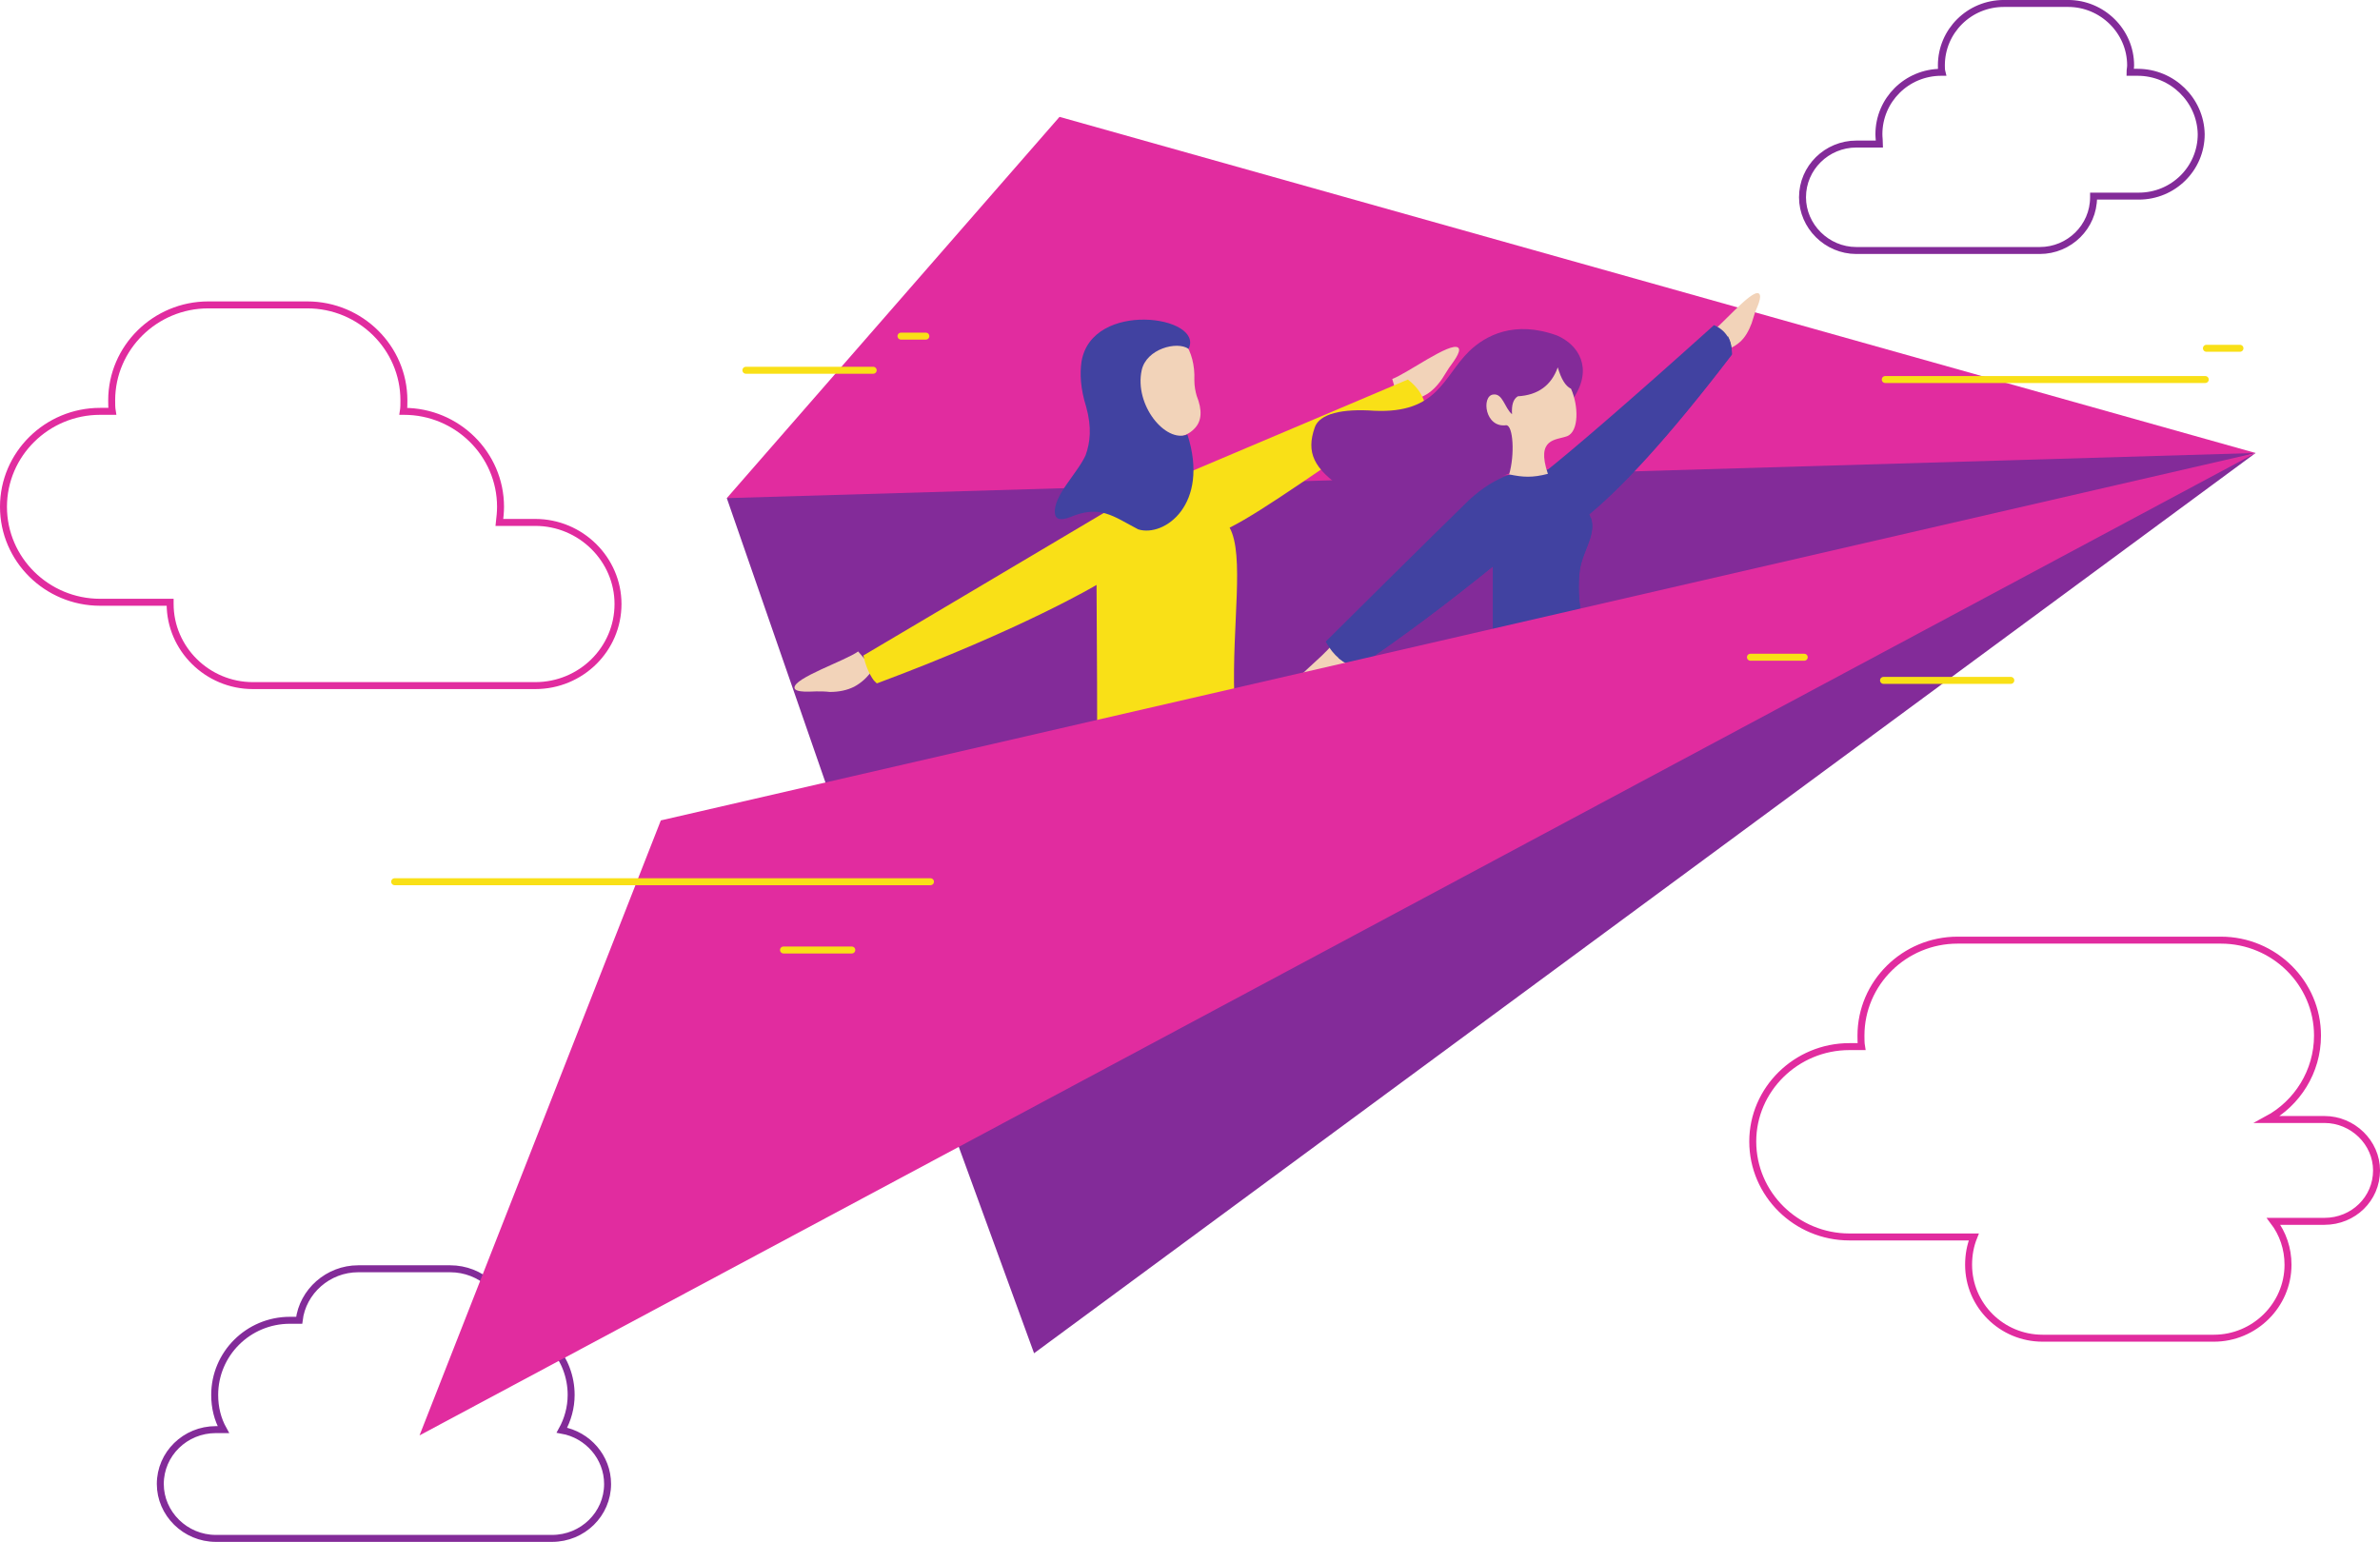
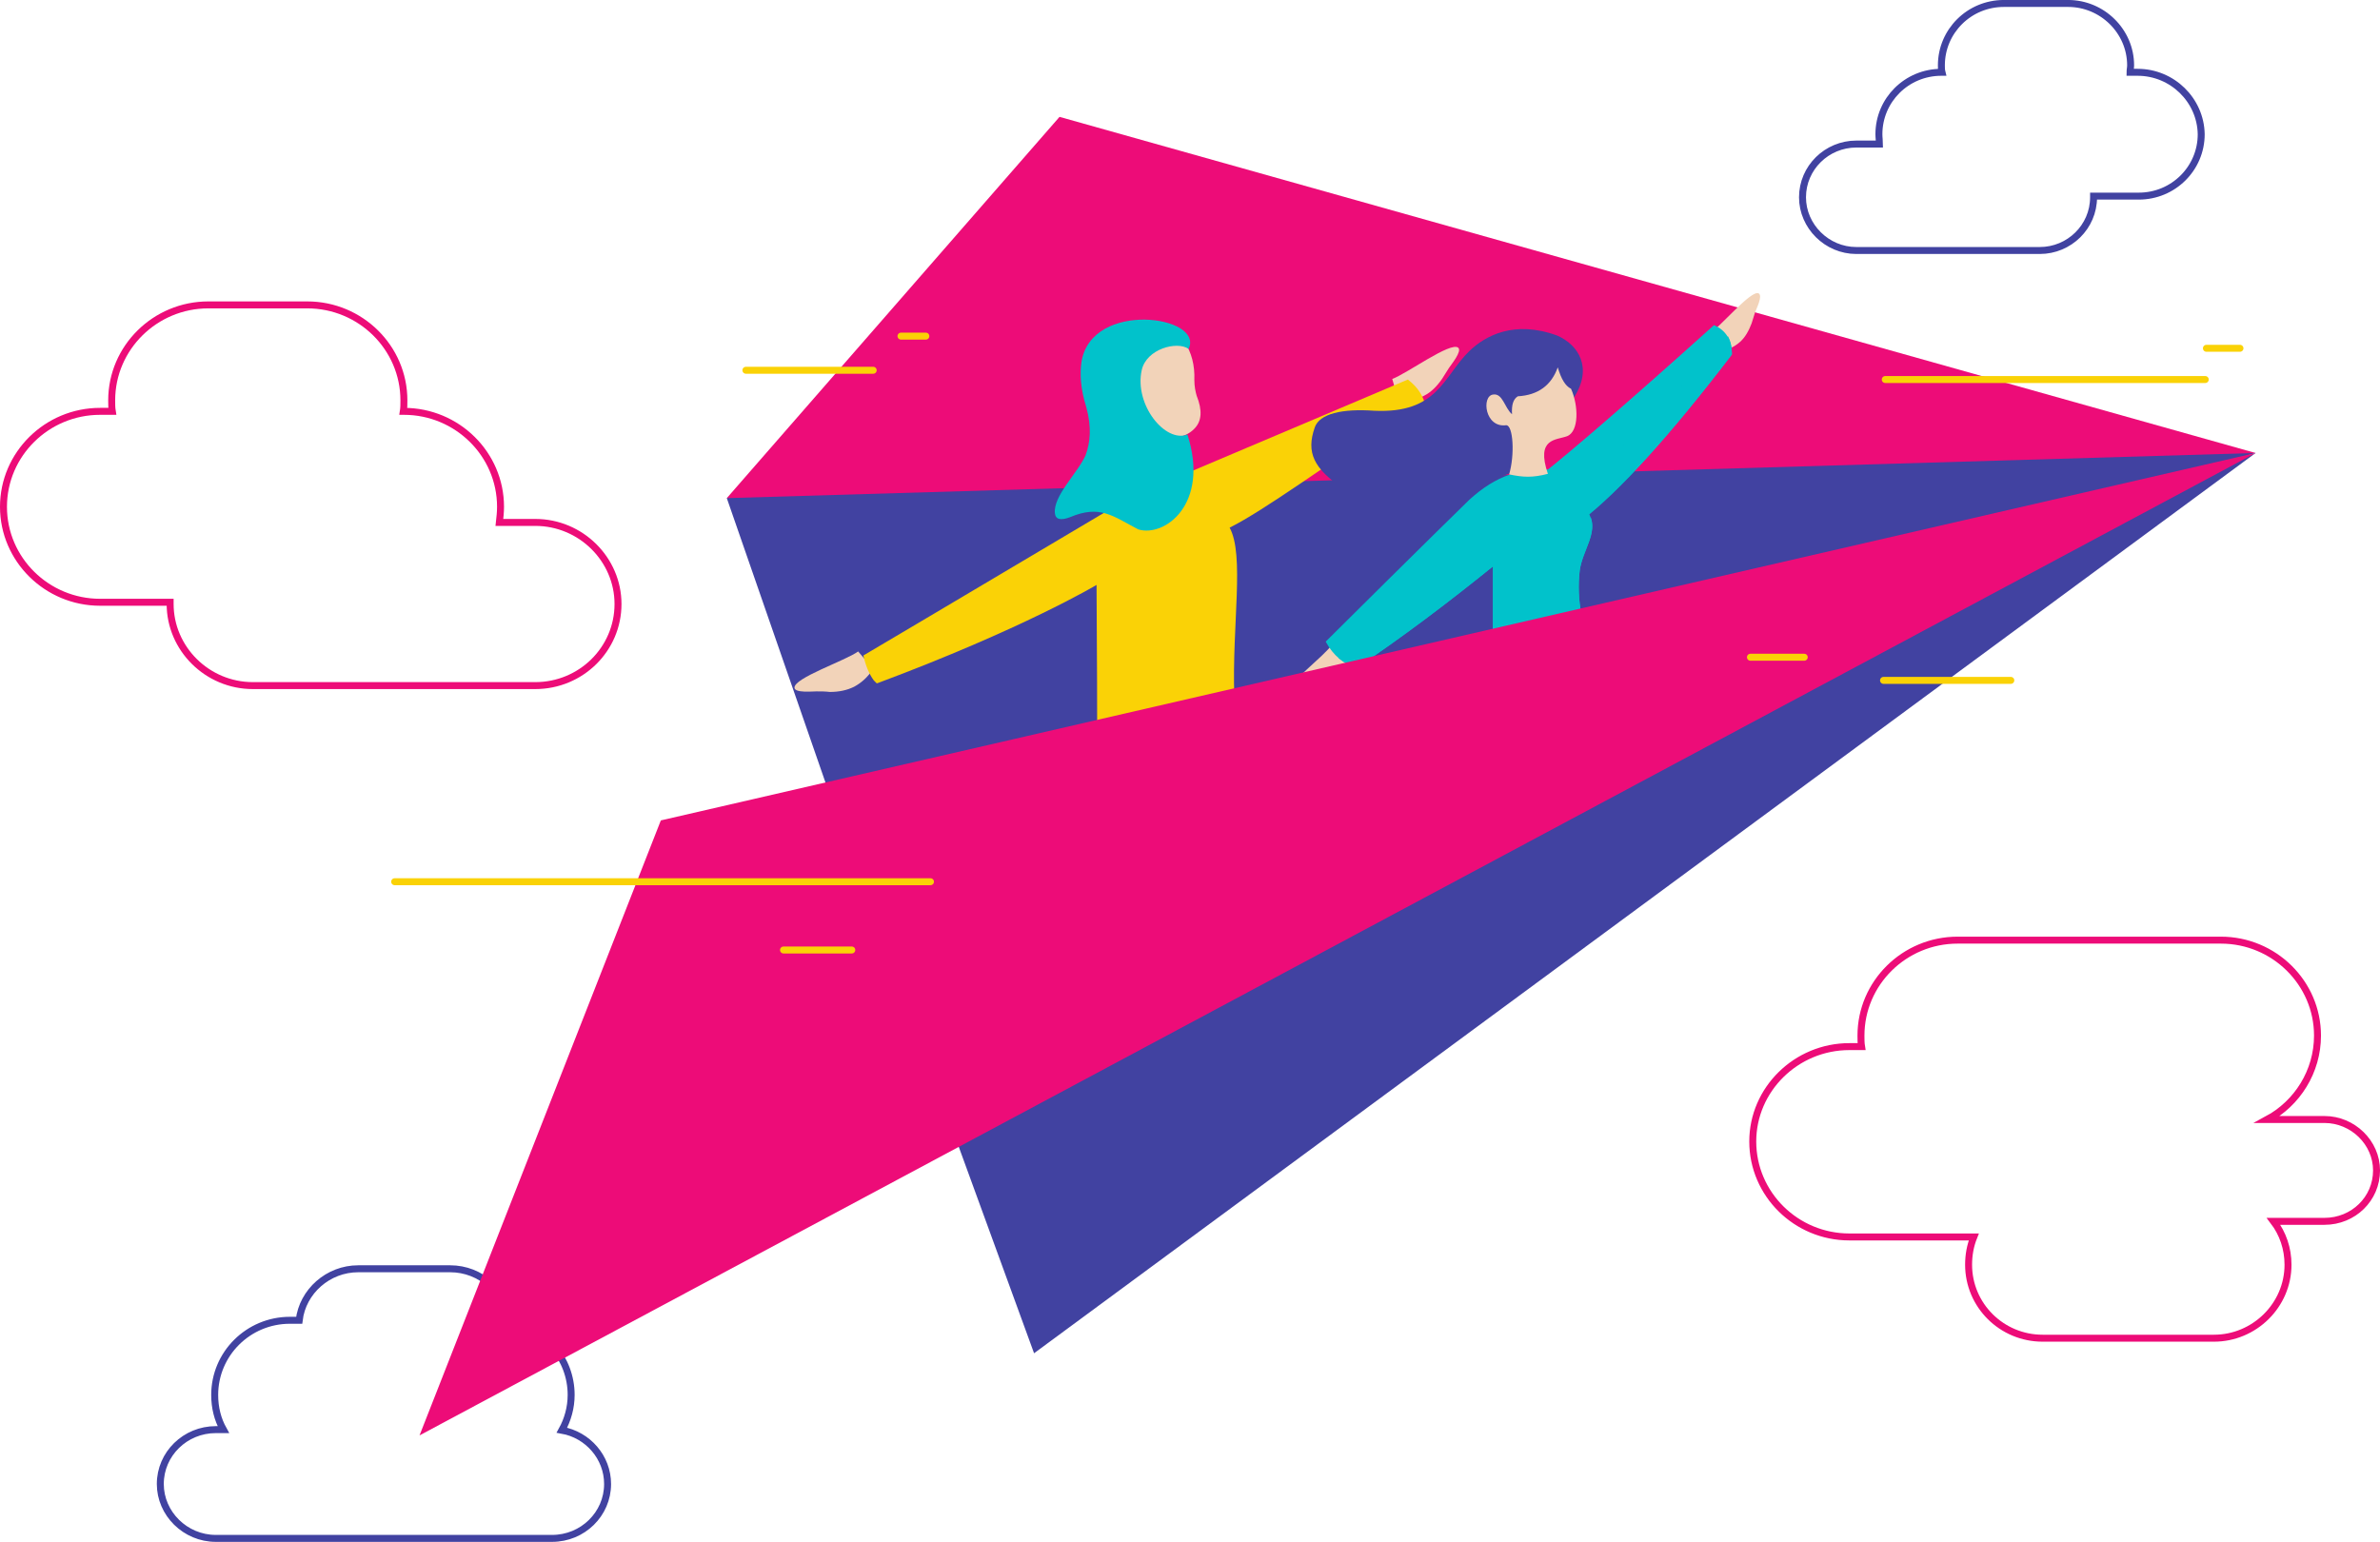
<svg xmlns="http://www.w3.org/2000/svg" height="266.5" preserveAspectRatio="xMidYMid meet" version="1.0" viewBox="0.0 0.0 411.3 266.5" width="411.3" zoomAndPan="magnify">
  <defs>
    <clipPath id="a">
      <path d="M 0 180 L 144 180 L 144 266.5 L 0 266.5 Z M 0 180" />
    </clipPath>
    <clipPath id="b">
      <path d="M 272 0 L 411.301 0 L 411.301 83 L 272 83 Z M 272 0" />
    </clipPath>
    <clipPath id="c">
      <path d="M 263 123 L 411.301 123 L 411.301 266.5 L 263 266.5 Z M 263 123" />
    </clipPath>
  </defs>
  <g>
    <g clip-path="url(#a)">
-       <path d="M 501.016 383.008 L 517.031 383.008 C 523.008 433.008 567.031 472.031 619.023 472.031 L 778.008 472.031 C 831.016 472.031 875 432.031 880 381.016 C 941.016 370.039 987.031 317.031 987.031 254.023 C 987.031 232.031 981.016 211.016 971.016 193.008 C 1016.016 185.039 1050 146.016 1050 100.039 C 1050 48.008 1007.031 6.016 954.023 6.016 L 373.008 6.016 C 320 6.016 277.031 49.023 277.031 100.039 C 277.031 152.031 320 194.023 373.008 194.023 L 386.016 194.023 C 376.016 212.031 371.016 232.031 371.016 254.023 C 371.016 325.039 429.023 383.008 501.016 383.008 Z M 501.016 383.008" fill="none" stroke="#832b99" stroke-linecap="round" stroke-miterlimit="22.926" stroke-width="12.029" transform="matrix(.1 0 0 -.1 0 266.5)" />
+       <path d="M 501.016 383.008 L 517.031 383.008 C 523.008 433.008 567.031 472.031 619.023 472.031 L 778.008 472.031 C 831.016 472.031 875 432.031 880 381.016 C 941.016 370.039 987.031 317.031 987.031 254.023 C 987.031 232.031 981.016 211.016 971.016 193.008 C 1016.016 185.039 1050 146.016 1050 100.039 C 1050 48.008 1007.031 6.016 954.023 6.016 L 373.008 6.016 C 320 6.016 277.031 49.023 277.031 100.039 C 277.031 152.031 320 194.023 373.008 194.023 L 386.016 194.023 C 376.016 212.031 371.016 232.031 371.016 254.023 C 371.016 325.039 429.023 383.008 501.016 383.008 Z M 501.016 383.008" fill="none" stroke="#4142a1" stroke-linecap="round" stroke-miterlimit="22.926" stroke-width="12.029" transform="matrix(.1 0 0 -.1 0 266.5)" />
    </g>
    <g id="change1_1">
-       <path d="M 389.801 78.297 L 157.402 175.496 L 178.703 233.898 Z M 389.801 78.297" fill="#832b99" fill-rule="evenodd" />
+       <path d="M 389.801 78.297 L 157.402 175.496 L 178.703 233.898 Z M 389.801 78.297" fill="#4142a1" fill-rule="evenodd" />
    </g>
    <g id="change1_2">
-       <path d="M 166.5 70.898 L 125.602 86.098 L 148.602 152.398 L 389.801 78.297 L 166.5 70.898" fill="#832b99" fill-rule="evenodd" />
+       <path d="M 166.5 70.898 L 125.602 86.098 L 148.602 152.398 L 389.801 78.297 L 166.5 70.898" fill="#4142a1" fill-rule="evenodd" />
    </g>
    <g id="change2_1">
-       <path d="M 183.102 20.199 L 125.602 86.098 L 389.801 78.297 Z M 183.102 20.199" fill="#e12c9f" fill-rule="evenodd" />
+       <path d="M 183.102 20.199 L 125.602 86.098 L 389.801 78.297 Z M 183.102 20.199" fill="#ed0c78" fill-rule="evenodd" />
    </g>
    <g id="change3_1">
      <path d="M 303.902 50.699 C 304.703 51.098 303.5 53.398 303.301 53.996 C 303.102 54.598 302.902 55.297 302.703 55.898 C 302.203 57.199 301.602 58.297 300.703 59.098 C 299.703 59.996 298.5 60.496 297.102 60.797 C 297.102 60.797 296.5 59.797 295.301 57.797 C 297.301 56.496 302.602 50.098 303.902 50.699" fill="#f2d3b9" fill-rule="evenodd" />
    </g>
    <g id="change3_2">
      <path d="M 222.703 119.699 C 223 120.5 225.5 119.398 226.102 119.199 C 226.703 119 227.402 118.797 228 118.699 C 229.301 118.297 230.402 117.699 231.301 116.797 C 232.203 115.898 232.801 114.699 233.203 113.297 C 233.203 113.297 232.203 112.699 230.203 111.398 C 228.902 113.398 222.102 118.398 222.703 119.699" fill="#f2d3b9" fill-rule="evenodd" />
    </g>
    <g id="change3_3">
      <path d="M 137.301 118.898 C 137.402 119.797 140.402 119.5 141.102 119.5 C 141.902 119.5 142.602 119.5 143.402 119.598 C 145 119.598 146.402 119.297 147.602 118.699 C 148.902 118 150 117 150.902 115.598 C 150.902 115.598 150 114.598 148.301 112.598 C 146.102 114.199 137.102 117.199 137.301 118.898" fill="#f2d3b9" fill-rule="evenodd" />
    </g>
    <g id="change3_4">
      <path d="M 252 60.098 C 252.703 60.699 250.801 62.996 250.402 63.598 C 250 64.199 249.602 64.898 249.203 65.496 C 248.301 66.797 247.301 67.797 246.102 68.398 C 244.801 69.098 243.301 69.398 241.703 69.297 C 241.703 69.297 241.301 67.996 240.602 65.496 C 243.102 64.598 250.703 58.996 252 60.098" fill="#f2d3b9" fill-rule="evenodd" />
    </g>
    <g id="change4_1">
-       <path d="M 244.5 70.199 C 229 80.496 218.5 88.199 212.5 91.199 C 215.102 95.996 212.902 107.898 213.301 120.297 C 213.301 120.297 205.301 121.5 189.602 124.598 C 189.602 124.598 189.602 114.797 189.5 101.098 C 189.5 101.098 176.801 108.699 151.602 118.098 L 151.5 118.098 L 151.301 117.898 L 151.203 117.797 L 151.102 117.699 L 151 117.598 C 150.203 116.5 149.602 115.098 149.203 113.297 C 149.203 113.297 164.602 104.199 195.402 85.898 C 227.301 72.398 243.301 65.598 243.301 65.598 C 245.102 66.996 246.102 68.598 246.402 70.496 L 244.5 70.199" fill="#f9e017" fill-rule="evenodd" />
+       <path d="M 244.5 70.199 C 229 80.496 218.5 88.199 212.5 91.199 C 215.102 95.996 212.902 107.898 213.301 120.297 C 213.301 120.297 205.301 121.5 189.602 124.598 C 189.602 124.598 189.602 114.797 189.5 101.098 C 189.5 101.098 176.801 108.699 151.602 118.098 L 151.5 118.098 L 151.301 117.898 L 151.203 117.797 L 151.102 117.699 L 151 117.598 C 150.203 116.5 149.602 115.098 149.203 113.297 C 149.203 113.297 164.602 104.199 195.402 85.898 C 227.301 72.398 243.301 65.598 243.301 65.598 C 245.102 66.996 246.102 68.598 246.402 70.496 L 244.5 70.199" fill="#fad206" fill-rule="evenodd" />
    </g>
    <g id="change5_1">
-       <path d="M 266.703 81.797 C 268.102 86.398 270.301 89.098 273.301 89.996 C 279.902 84.898 288.602 75.297 299.301 61.297 C 299.301 58.797 298.301 57.098 296.203 56.199 C 281.301 69.598 271.402 78.098 266.703 81.797" fill="#4142a1" fill-rule="evenodd" />
+       <path d="M 266.703 81.797 C 268.102 86.398 270.301 89.098 273.301 89.996 C 279.902 84.898 288.602 75.297 299.301 61.297 C 299.301 58.797 298.301 57.098 296.203 56.199 C 281.301 69.598 271.402 78.098 266.703 81.797" fill="#01c2cb" fill-rule="evenodd" />
    </g>
    <g id="change5_2">
-       <path d="M 271.102 88.797 C 271.801 89.297 272.5 89.598 273.301 89.898 C 279.902 84.797 288.602 75.199 299.301 61.199 C 299.301 59.996 299.102 58.996 298.602 58.098 C 287.902 70.098 278.801 79.098 271.5 85.297 C 271.301 86.699 271.102 87.898 271.102 88.797" fill="#4142a1" fill-rule="evenodd" />
+       <path d="M 271.102 88.797 C 271.801 89.297 272.5 89.598 273.301 89.898 C 279.902 84.797 288.602 75.199 299.301 61.199 C 299.301 59.996 299.102 58.996 298.602 58.098 C 287.902 70.098 278.801 79.098 271.5 85.297 C 271.301 86.699 271.102 87.898 271.102 88.797" fill="#01c2cb" fill-rule="evenodd" />
    </g>
    <g id="change5_3">
-       <path d="M 253.902 86.398 C 258.5 82.199 263.102 80.598 268.902 81.297 C 270.902 85.898 273.5 86.496 274.703 88.996 C 276.203 92.098 273.5 94.996 273 98.598 C 272.703 101.098 272.801 103.898 273.301 106.098 C 263.301 109.898 258 109.5 258 109.5 C 258 101.797 258 97.898 258 97.898 C 250.203 104.199 242.402 110.098 234.5 115.398 C 232.203 114.797 230.402 113.297 229.102 110.898 C 245.602 94.496 253.902 86.398 253.902 86.398" fill="#4142a1" fill-rule="evenodd" />
+       <path d="M 253.902 86.398 C 258.5 82.199 263.102 80.598 268.902 81.297 C 270.902 85.898 273.5 86.496 274.703 88.996 C 276.203 92.098 273.5 94.996 273 98.598 C 272.703 101.098 272.801 103.898 273.301 106.098 C 263.301 109.898 258 109.5 258 109.5 C 258 101.797 258 97.898 258 97.898 C 250.203 104.199 242.402 110.098 234.5 115.398 C 232.203 114.797 230.402 113.297 229.102 110.898 C 245.602 94.496 253.902 86.398 253.902 86.398" fill="#01c2cb" fill-rule="evenodd" />
    </g>
    <g id="change5_4">
-       <path d="M 274.902 89.398 C 276 92.297 273.5 95.199 273 98.598 C 272.703 101.098 272.801 103.898 273.301 106.098 C 263.301 109.898 258 109.5 258 109.5 C 258 101.797 258 97.898 258 97.898 C 250.203 104.199 242.402 110.098 234.5 115.398 C 233.301 115.098 232.203 114.5 231.301 113.699 C 242.602 107.199 251.402 99.598 257.703 90.898 C 262.203 97.699 264.301 94.098 268.902 92.297 C 271 91.398 274.5 92.699 274.902 89.398" fill="#4142a1" fill-rule="evenodd" />
+       <path d="M 274.902 89.398 C 276 92.297 273.5 95.199 273 98.598 C 272.703 101.098 272.801 103.898 273.301 106.098 C 263.301 109.898 258 109.5 258 109.5 C 258 101.797 258 97.898 258 97.898 C 250.203 104.199 242.402 110.098 234.5 115.398 C 233.301 115.098 232.203 114.5 231.301 113.699 C 242.602 107.199 251.402 99.598 257.703 90.898 C 262.203 97.699 264.301 94.098 268.902 92.297 C 271 91.398 274.5 92.699 274.902 89.398" fill="#01c2cb" fill-rule="evenodd" />
    </g>
    <g id="change3_5">
      <path d="M 190.602 61.898 C 186.402 65.297 187.602 70.199 192.703 77.098 C 193.402 78.996 193.203 82.098 193.602 86.098 C 196.402 88.199 199.301 87.797 202.301 84.699 C 201.102 80.898 200.801 78.699 201.301 77.398 C 202.102 75.199 204.5 76.098 206.402 74.098 C 207.703 72.797 207.801 70.898 206.801 68.398 C 206.602 67.699 206.402 66.797 206.402 65.699 C 206.5 63.098 205.902 60.898 204.703 59.098 C 198 55.199 193.301 56.199 190.602 61.898" fill="#f2d3b9" fill-rule="evenodd" />
    </g>
    <g id="change2_2">
-       <path d="M 72.5 248.098 L 114.203 141.801 L 389.801 78.297 Z M 72.5 248.098" fill="#e12c9f" fill-rule="evenodd" />
+       <path d="M 72.5 248.098 L 114.203 141.801 L 389.801 78.297 Z M 72.5 248.098" fill="#ed0c78" fill-rule="evenodd" />
    </g>
-     <path d="M 173.008 1954.023 L 194.023 1954.023 C 193.008 1960.039 193.008 1967.031 193.008 1973.008 C 193.008 2064.023 268.008 2138.008 360 2138.008 L 531.016 2138.008 C 623.008 2138.008 698.008 2064.023 698.008 1973.008 C 698.008 1966.016 698.008 1960.039 697.031 1954.023 L 698.008 1954.023 C 790 1954.023 865 1880.039 865 1789.023 C 865 1780.039 864.023 1771.016 863.008 1762.031 L 925 1762.031 C 1004.023 1762.031 1068.008 1698.008 1068.008 1621.016 C 1068.008 1543.008 1004.023 1480 925 1480 L 437.031 1480 C 358.008 1480 294.023 1544.023 294.023 1621.016 C 294.023 1622.031 294.023 1623.008 294.023 1624.023 L 173.008 1624.023 C 81.016 1624.023 6.016 1698.008 6.016 1789.023 C 6.016 1880.039 81.016 1954.023 173.008 1954.023 Z M 173.008 1954.023" fill="none" stroke="#e12c9f" stroke-linecap="round" stroke-miterlimit="22.926" stroke-width="12.029" transform="matrix(.1 0 0 -.1 0 266.5)" />
+     <path d="M 173.008 1954.023 L 194.023 1954.023 C 193.008 1960.039 193.008 1967.031 193.008 1973.008 C 193.008 2064.023 268.008 2138.008 360 2138.008 L 531.016 2138.008 C 623.008 2138.008 698.008 2064.023 698.008 1973.008 C 698.008 1966.016 698.008 1960.039 697.031 1954.023 L 698.008 1954.023 C 790 1954.023 865 1880.039 865 1789.023 C 865 1780.039 864.023 1771.016 863.008 1762.031 L 925 1762.031 C 1004.023 1762.031 1068.008 1698.008 1068.008 1621.016 C 1068.008 1543.008 1004.023 1480 925 1480 L 437.031 1480 C 358.008 1480 294.023 1544.023 294.023 1621.016 C 294.023 1622.031 294.023 1623.008 294.023 1624.023 L 173.008 1624.023 C 81.016 1624.023 6.016 1698.008 6.016 1789.023 C 6.016 1880.039 81.016 1954.023 173.008 1954.023 Z M 173.008 1954.023" fill="none" stroke="#ed0c78" stroke-linecap="round" stroke-miterlimit="22.926" stroke-width="12.029" transform="matrix(.1 0 0 -.1 0 266.5)" />
    <g clip-path="url(#b)">
-       <path d="M 3694.023 2540.039 L 3681.016 2540.039 C 3681.016 2544.023 3682.031 2548.008 3682.031 2552.031 C 3682.031 2611.016 3633.008 2659.023 3574.023 2659.023 L 3463.008 2659.023 C 3403.008 2659.023 3355 2611.016 3355 2552.031 C 3355 2548.008 3355 2544.023 3356.016 2540.039 L 3355 2540.039 C 3295 2540.039 3247.031 2492.031 3247.031 2433.008 C 3247.031 2427.031 3248.008 2421.016 3248.008 2416.016 L 3208.008 2416.016 C 3157.031 2416.016 3115 2375.039 3115 2324.023 C 3115 2274.023 3157.031 2232.031 3208.008 2232.031 L 3525 2232.031 C 3576.016 2232.031 3618.008 2273.008 3618.008 2324.023 C 3618.008 2325.039 3618.008 2325.039 3618.008 2326.016 L 3696.016 2326.016 C 3756.016 2326.016 3804.023 2374.023 3804.023 2433.008 C 3803.008 2492.031 3754.023 2540.039 3694.023 2540.039 Z M 3694.023 2540.039" fill="none" stroke="#832b99" stroke-linecap="round" stroke-miterlimit="22.926" stroke-width="12.029" transform="matrix(.1 0 0 -.1 0 266.5)" />
+       <path d="M 3694.023 2540.039 L 3681.016 2540.039 C 3681.016 2544.023 3682.031 2548.008 3682.031 2552.031 C 3682.031 2611.016 3633.008 2659.023 3574.023 2659.023 L 3463.008 2659.023 C 3403.008 2659.023 3355 2611.016 3355 2552.031 C 3355 2548.008 3355 2544.023 3356.016 2540.039 L 3355 2540.039 C 3295 2540.039 3247.031 2492.031 3247.031 2433.008 C 3247.031 2427.031 3248.008 2421.016 3248.008 2416.016 L 3208.008 2416.016 C 3157.031 2416.016 3115 2375.039 3115 2324.023 C 3115 2274.023 3157.031 2232.031 3208.008 2232.031 L 3525 2232.031 C 3576.016 2232.031 3618.008 2273.008 3618.008 2324.023 C 3618.008 2325.039 3618.008 2325.039 3618.008 2326.016 L 3696.016 2326.016 C 3756.016 2326.016 3804.023 2374.023 3804.023 2433.008 C 3803.008 2492.031 3754.023 2540.039 3694.023 2540.039 Z M 3694.023 2540.039" fill="none" stroke="#4142a1" stroke-linecap="round" stroke-miterlimit="22.926" stroke-width="12.029" transform="matrix(.1 0 0 -.1 0 266.5)" />
    </g>
    <g clip-path="url(#c)">
-       <path d="M 3196.016 856.016 L 3217.031 856.016 C 3216.016 862.031 3216.016 869.023 3216.016 875.039 C 3216.016 966.016 3291.016 1040.039 3383.008 1040.039 L 3838.008 1040.039 C 3930 1040.039 4005 966.016 4005 875.039 C 4005 813.008 3970 758.008 3918.008 730.039 L 4017.031 730.039 C 4066.016 730.039 4107.031 690.039 4107.031 642.031 C 4107.031 593.008 4067.031 554.023 4017.031 554.023 L 3929.023 554.023 C 3945 533.008 3954.023 507.031 3954.023 479.023 C 3954.023 409.023 3896.016 352.031 3826.016 352.031 L 3530 352.031 C 3459.023 352.031 3402.031 409.023 3402.031 479.023 C 3402.031 496.016 3405 512.031 3411.016 527.031 L 3196.016 527.031 C 3104.023 527.031 3029.023 601.016 3029.023 692.031 C 3029.023 782.031 3104.023 856.016 3196.016 856.016 Z M 3196.016 856.016" fill="none" stroke="#e12c9f" stroke-linecap="round" stroke-miterlimit="22.926" stroke-width="12.029" transform="matrix(.1 0 0 -.1 0 266.5)" />
+       <path d="M 3196.016 856.016 L 3217.031 856.016 C 3216.016 862.031 3216.016 869.023 3216.016 875.039 C 3216.016 966.016 3291.016 1040.039 3383.008 1040.039 L 3838.008 1040.039 C 3930 1040.039 4005 966.016 4005 875.039 C 4005 813.008 3970 758.008 3918.008 730.039 L 4017.031 730.039 C 4066.016 730.039 4107.031 690.039 4107.031 642.031 C 4107.031 593.008 4067.031 554.023 4017.031 554.023 L 3929.023 554.023 C 3945 533.008 3954.023 507.031 3954.023 479.023 C 3954.023 409.023 3896.016 352.031 3826.016 352.031 L 3530 352.031 C 3459.023 352.031 3402.031 409.023 3402.031 479.023 C 3402.031 496.016 3405 512.031 3411.016 527.031 L 3196.016 527.031 C 3104.023 527.031 3029.023 601.016 3029.023 692.031 C 3029.023 782.031 3104.023 856.016 3196.016 856.016 Z M 3196.016 856.016" fill="none" stroke="#ed0c78" stroke-linecap="round" stroke-miterlimit="22.926" stroke-width="12.029" transform="matrix(.1 0 0 -.1 0 266.5)" />
    </g>
-     <path d="M 682.031 1141.016 L 1608.008 1141.016" fill="none" stroke="#f9e017" stroke-linecap="round" stroke-miterlimit="22.926" stroke-width="12.029" transform="matrix(.1 0 0 -.1 0 266.5)" />
-     <path d="M 3258.008 2009.023 L 3811.016 2009.023" fill="none" stroke="#f9e017" stroke-linecap="round" stroke-miterlimit="22.926" stroke-width="12.029" transform="matrix(.1 0 0 -.1 0 266.5)" />
-     <path d="M 3813.008 2063.008 L 3871.016 2063.008" fill="none" stroke="#f9e017" stroke-linecap="round" stroke-miterlimit="22.926" stroke-width="12.029" transform="matrix(.1 0 0 -.1 0 266.5)" />
-     <path d="M 3118.008 1529.023 L 3025 1529.023" fill="none" stroke="#f9e017" stroke-linecap="round" stroke-miterlimit="22.926" stroke-width="12.029" transform="matrix(.1 0 0 -.1 0 266.5)" />
-     <path d="M 1557.031 2084.023 L 1600 2084.023" fill="none" stroke="#f9e017" stroke-linecap="round" stroke-miterlimit="22.926" stroke-width="12.029" transform="matrix(.1 0 0 -.1 0 266.5)" />
-     <path d="M 1354.023 1023.008 L 1472.031 1023.008" fill="none" stroke="#f9e017" stroke-linecap="round" stroke-miterlimit="22.926" stroke-width="12.029" transform="matrix(.1 0 0 -.1 0 266.5)" />
-     <path d="M 1289.023 2025.039 L 1509.023 2025.039" fill="none" stroke="#f9e017" stroke-linecap="round" stroke-miterlimit="22.926" stroke-width="12.029" transform="matrix(.1 0 0 -.1 0 266.5)" />
-     <path d="M 3255 1489.023 L 3475 1489.023" fill="none" stroke="#f9e017" stroke-linecap="round" stroke-miterlimit="22.926" stroke-width="12.029" transform="matrix(.1 0 0 -.1 0 266.5)" />
+     <path d="M 682.031 1141.016 L 1608.008 1141.016" fill="none" stroke="#fad206" stroke-linecap="round" stroke-miterlimit="22.926" stroke-width="12.029" transform="matrix(.1 0 0 -.1 0 266.5)" />
+     <path d="M 3258.008 2009.023 L 3811.016 2009.023" fill="none" stroke="#fad206" stroke-linecap="round" stroke-miterlimit="22.926" stroke-width="12.029" transform="matrix(.1 0 0 -.1 0 266.5)" />
+     <path d="M 3813.008 2063.008 L 3871.016 2063.008" fill="none" stroke="#fad206" stroke-linecap="round" stroke-miterlimit="22.926" stroke-width="12.029" transform="matrix(.1 0 0 -.1 0 266.5)" />
+     <path d="M 3118.008 1529.023 L 3025 1529.023" fill="none" stroke="#fad206" stroke-linecap="round" stroke-miterlimit="22.926" stroke-width="12.029" transform="matrix(.1 0 0 -.1 0 266.5)" />
+     <path d="M 1557.031 2084.023 L 1600 2084.023" fill="none" stroke="#fad206" stroke-linecap="round" stroke-miterlimit="22.926" stroke-width="12.029" transform="matrix(.1 0 0 -.1 0 266.5)" />
+     <path d="M 1354.023 1023.008 L 1472.031 1023.008" fill="none" stroke="#fad206" stroke-linecap="round" stroke-miterlimit="22.926" stroke-width="12.029" transform="matrix(.1 0 0 -.1 0 266.5)" />
+     <path d="M 1289.023 2025.039 L 1509.023 2025.039" fill="none" stroke="#fad206" stroke-linecap="round" stroke-miterlimit="22.926" stroke-width="12.029" transform="matrix(.1 0 0 -.1 0 266.5)" />
+     <path d="M 3255 1489.023 L 3475 1489.023" fill="none" stroke="#fad206" stroke-linecap="round" stroke-miterlimit="22.926" stroke-width="12.029" transform="matrix(.1 0 0 -.1 0 266.5)" />
    <g id="change1_3">
-       <path d="M 272 68.699 C 265.902 72.199 263.402 76.098 264.703 80.496 C 245.703 87.398 234.801 88.797 232.203 84.496 C 227 80.996 225.703 78.199 227.203 73.898 C 228 71.496 232 70.598 237.5 70.996 C 248.5 71.496 249.402 65.098 253.902 60.699 C 256.703 57.996 261.703 55.297 269.102 57.996 C 272.801 59.598 275.301 63.598 272 68.699" fill="#832b99" fill-rule="evenodd" />
+       <path d="M 272 68.699 C 265.902 72.199 263.402 76.098 264.703 80.496 C 245.703 87.398 234.801 88.797 232.203 84.496 C 227 80.996 225.703 78.199 227.203 73.898 C 228 71.496 232 70.598 237.5 70.996 C 248.5 71.496 249.402 65.098 253.902 60.699 C 256.703 57.996 261.703 55.297 269.102 57.996 C 272.801 59.598 275.301 63.598 272 68.699" fill="#4142a1" fill-rule="evenodd" />
    </g>
    <g id="change3_6">
      <path d="M 260.801 81.996 C 263.203 82.496 264.801 82.598 267.5 81.898 C 265.402 75.699 268.902 76.098 270.801 75.398 C 272.902 74.598 272.801 70.098 271.5 67.199 C 270.5 66.699 269.801 65.496 269.203 63.496 C 268.102 66.598 265.801 68.297 262.301 68.496 C 261.5 68.996 261.203 69.996 261.301 71.598 C 260 70.496 259.703 67.898 258 68.199 C 256 68.496 256.602 73.996 260.301 73.496 C 261.5 73.496 261.801 78.598 260.801 81.996" fill="#f2d3b9" fill-rule="evenodd" />
    </g>
    <g id="change5_5">
-       <path d="M 182.301 88.699 C 182.402 89.797 183.301 89.996 184.902 89.398 C 190.102 87.199 192.301 89.199 196.703 91.496 C 201.203 92.898 209.102 87.199 205.203 75.098 C 201.402 76.598 196 69.996 197.301 63.996 C 198.102 60.297 203.402 58.898 205.402 60.297 C 208.203 54.598 188.703 51.797 186.902 62.496 C 186.602 64.598 186.703 67.098 187.703 70.297 C 188.703 73.898 188.402 76.496 187.602 78.699 C 186.203 81.797 182 85.699 182.301 88.699" fill="#4142a1" fill-rule="evenodd" />
+       <path d="M 182.301 88.699 C 182.402 89.797 183.301 89.996 184.902 89.398 C 190.102 87.199 192.301 89.199 196.703 91.496 C 201.203 92.898 209.102 87.199 205.203 75.098 C 201.402 76.598 196 69.996 197.301 63.996 C 198.102 60.297 203.402 58.898 205.402 60.297 C 208.203 54.598 188.703 51.797 186.902 62.496 C 186.602 64.598 186.703 67.098 187.703 70.297 C 188.703 73.898 188.402 76.496 187.602 78.699 C 186.203 81.797 182 85.699 182.301 88.699" fill="#01c2cb" fill-rule="evenodd" />
    </g>
  </g>
</svg>
